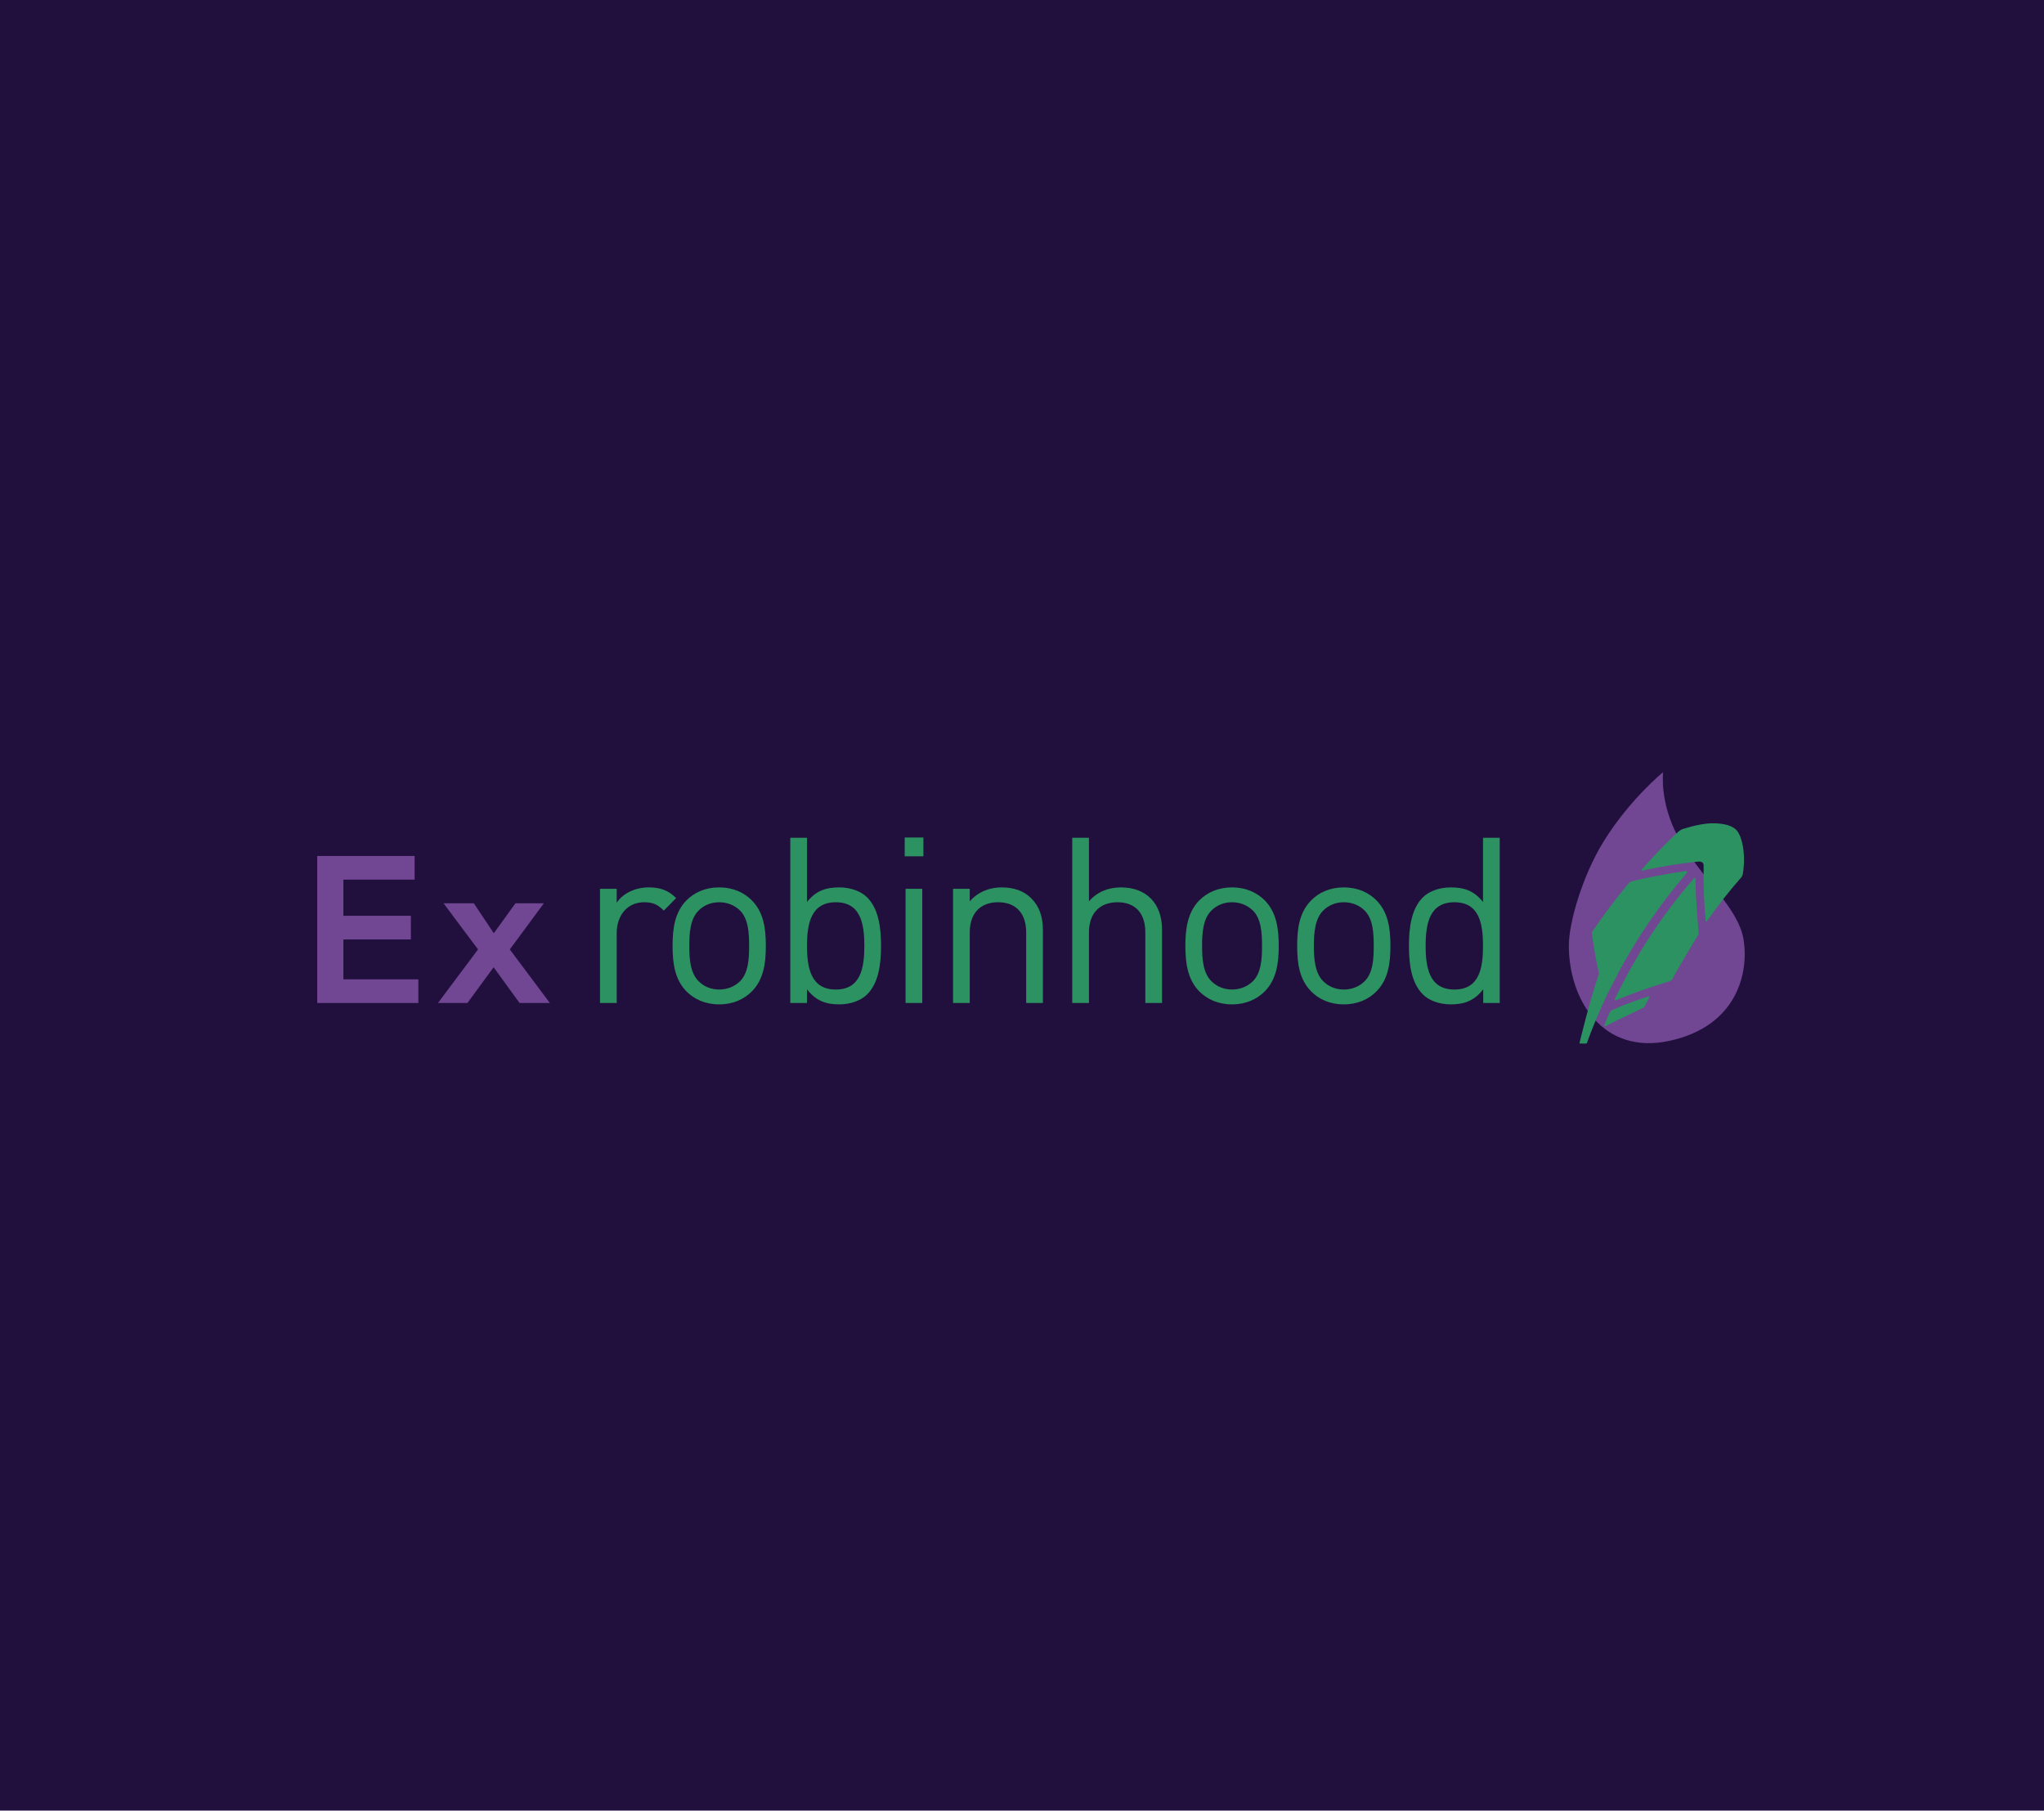
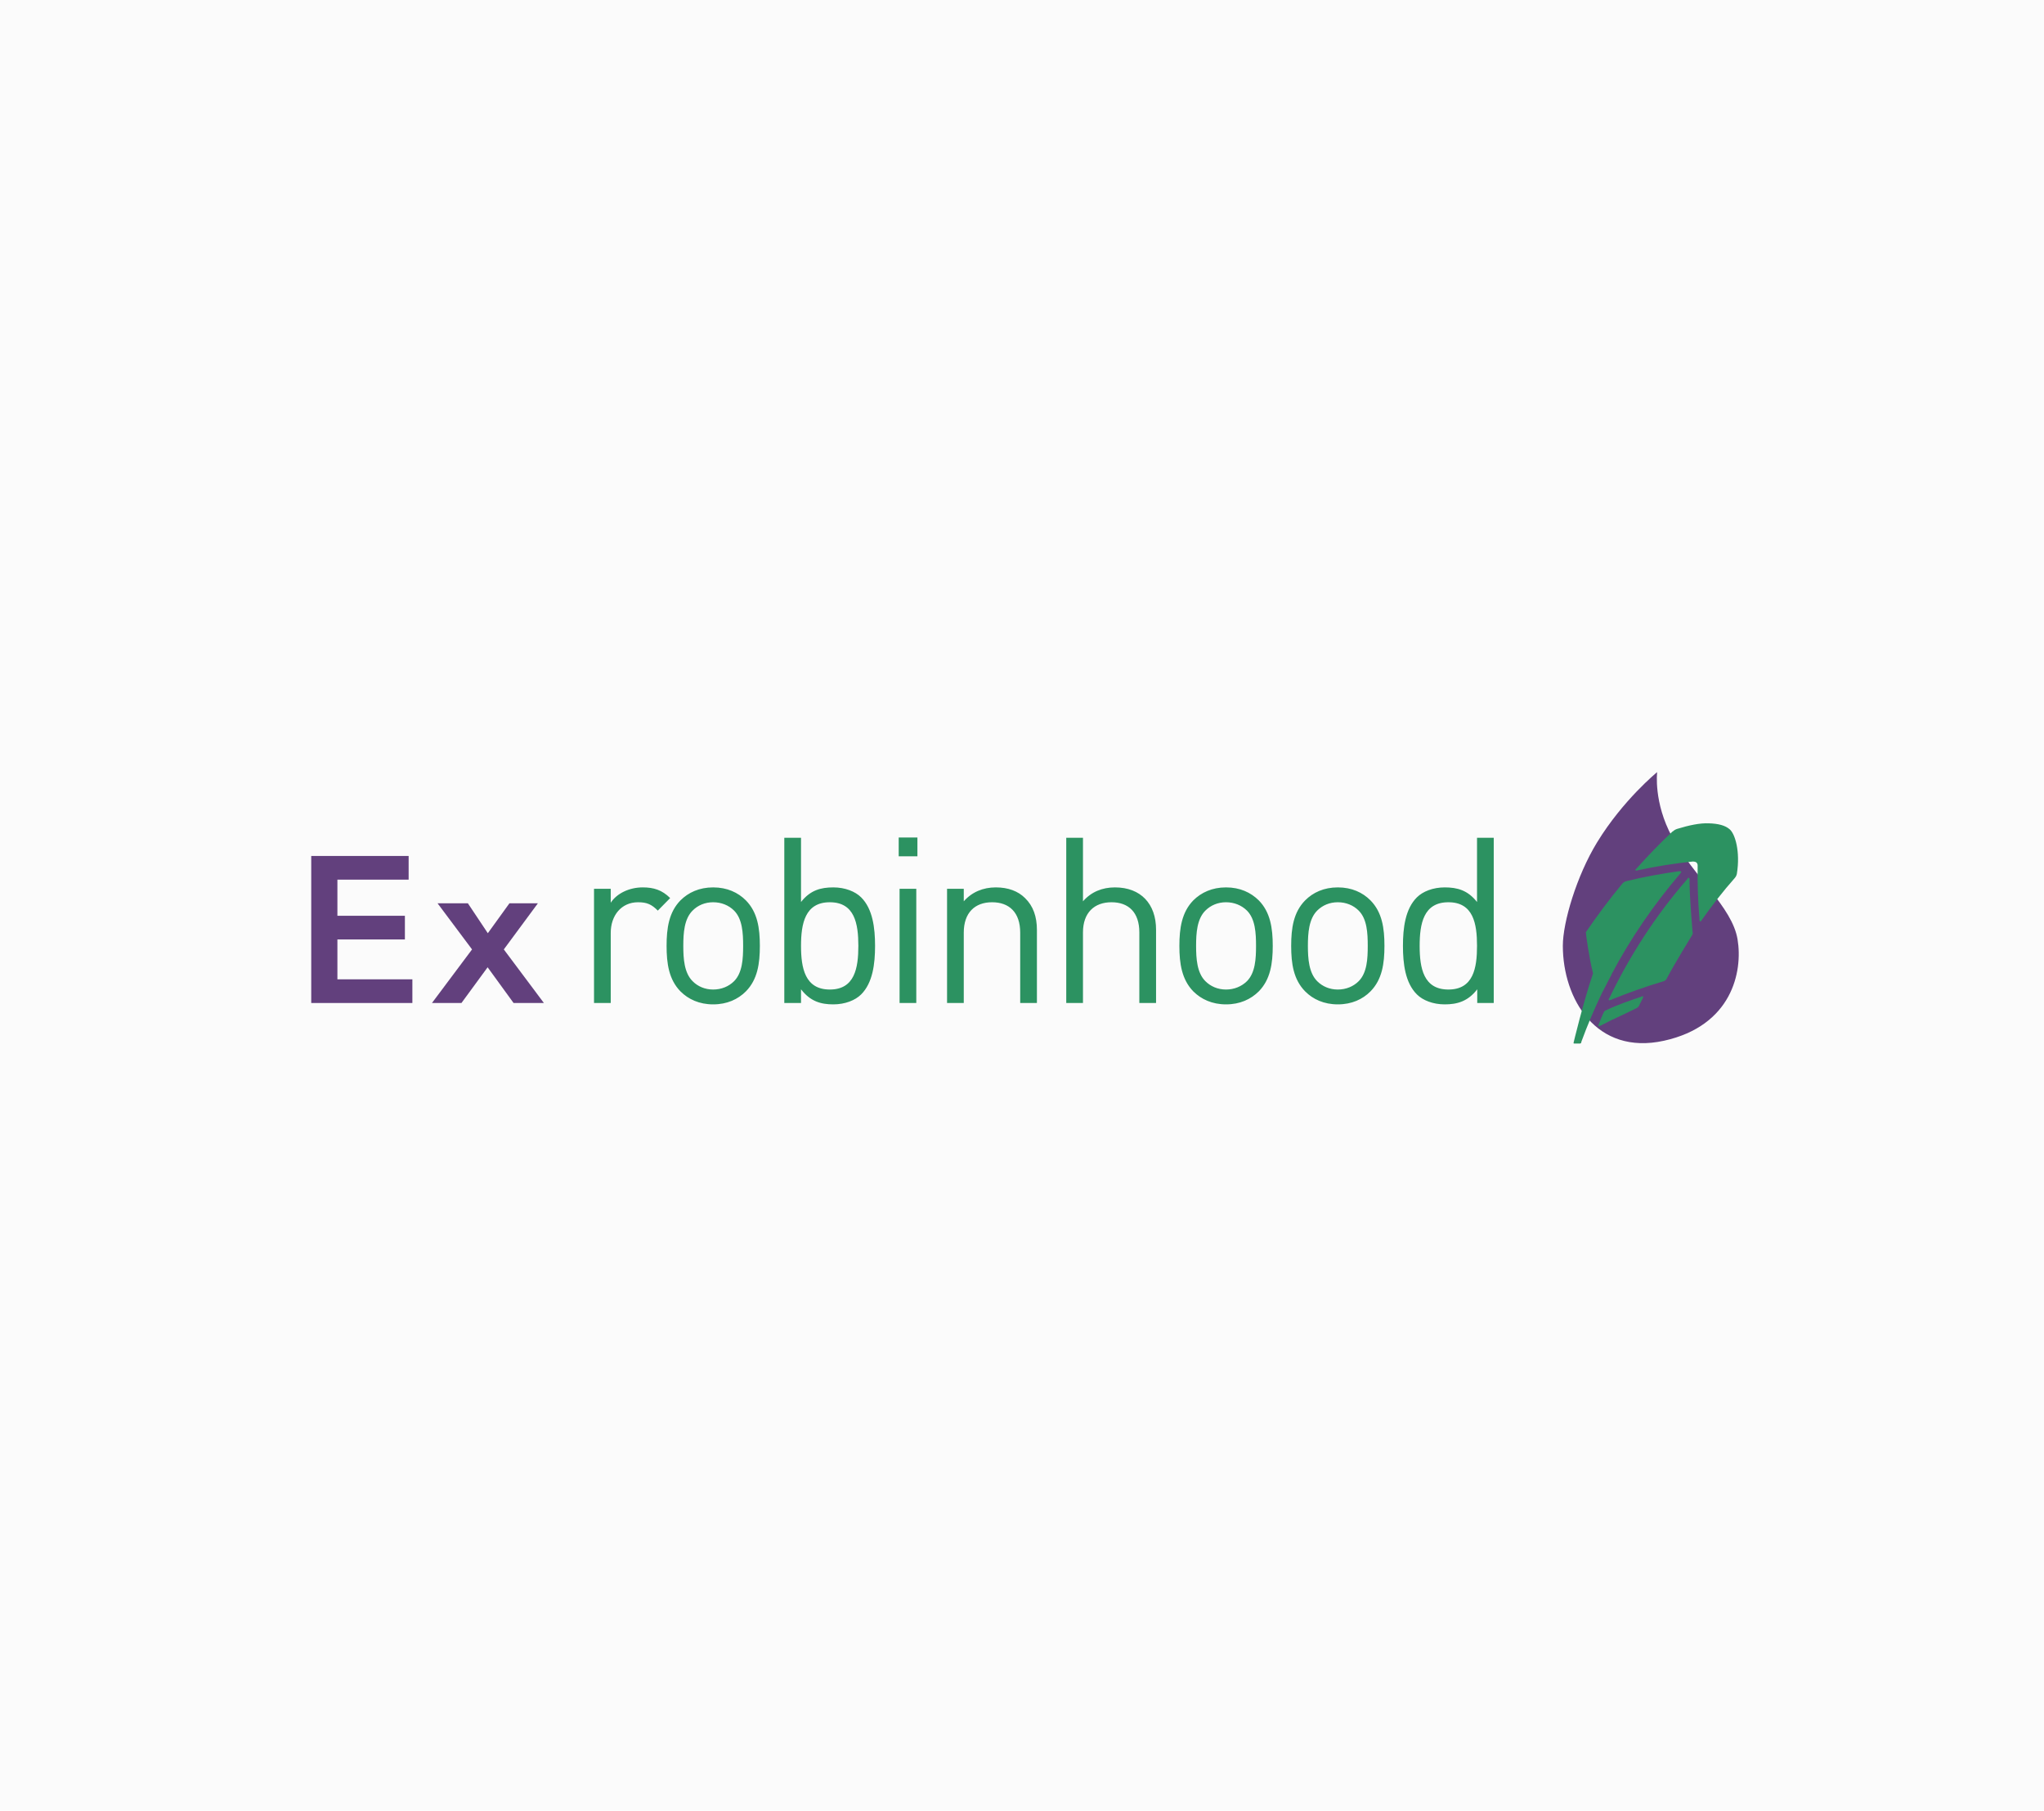
<svg xmlns="http://www.w3.org/2000/svg" width="683" height="605" viewBox="0 0 683 605" fill="none">
-   <rect width="683" height="605" fill="#210F3E" />
-   <path d="M558.002 347.761C535.33 352.748 524.22 333.708 524.22 316.027C524.22 308.214 528.801 292.688 535.67 281.46C544.345 267.28 555.735 258 555.735 258C555.735 258 554.467 268.111 560.723 279.647C567.958 292.989 580.788 302.994 582.601 313.874C584.415 324.754 580.674 342.774 558.002 347.761Z" fill="#714693" />
-   <path d="M550.849 332.877L550.324 333.092C547.184 334.138 542.481 335.704 538.392 337.694C538.177 337.796 537.976 338.108 537.976 338.108C537.865 338.316 537.753 338.531 537.665 338.74C537.227 339.785 536.515 341.358 536.3 342.085L536.1 342.619V342.82L536.189 342.931H536.3L536.805 342.724C537.976 342.189 539.431 341.358 540.907 340.63H541.004C543.706 339.371 546.392 338.08 549.063 336.758C549.063 336.758 549.373 336.55 549.589 336.239L551.051 333.3V333.093C551.051 332.877 550.939 332.781 550.85 332.877H550.849ZM539.127 328.277C539.342 327.855 540.27 326.074 540.492 325.658V325.554C546.873 313.52 554.627 302.215 563.5 291.85L563.723 291.535C563.836 291.427 563.836 291.324 563.723 291.222C563.612 291.116 563.5 291.008 563.412 291.116H562.996C557.119 291.957 551.161 293.003 545.307 294.465C544.669 294.676 544.358 294.993 544.247 295.089C539.854 300.327 535.766 305.873 531.884 311.531C532.011 311.842 532.011 312.472 532.011 312.472C532.011 312.472 532.939 319.797 534.312 325.242C530.957 335.185 527.819 348.37 527.819 348.37V348.585C527.819 348.689 527.93 348.689 528.019 348.689H530.008C530.113 348.689 530.224 348.586 530.335 348.481L530.424 348.059C532.413 342.619 534.727 337.173 537.228 331.934C537.865 330.778 539.127 328.277 539.127 328.277" fill="#2C9261" />
-   <path d="M566.551 294.051V293.632C566.551 293.524 566.438 293.416 566.35 293.319C566.239 293.319 566.127 293.319 566.023 293.416L565.816 293.732C555.332 305.771 546.657 319.167 539.765 333.51L539.542 333.82V334.139C539.631 334.236 539.631 334.236 539.765 334.236H539.854L540.166 334.139C546.02 331.729 552 329.636 557.958 327.856C558.27 327.751 558.596 327.544 558.797 327.233C561.424 322.209 567.478 312.367 567.478 312.367C567.7 312.051 567.604 311.737 567.604 311.737C567.604 311.737 566.551 300.012 566.551 294.051" fill="#2C9261" />
-   <path d="M579.951 277.093C578.496 275.832 576.269 275.205 572.932 275.105C570.016 274.998 566.438 275.732 562.358 276.986C561.734 277.202 561.311 277.513 560.786 277.924C556.608 281.801 552.638 285.99 548.861 290.178L548.536 290.49C548.439 290.597 548.439 290.697 548.536 290.805C548.639 290.91 548.75 291.01 548.861 290.91L549.278 290.804C555.466 289.443 561.623 288.501 567.701 287.867C568.116 287.867 568.539 287.975 568.843 288.182C569.178 288.501 569.265 288.817 569.265 289.229C569.178 295.305 569.377 301.374 569.89 307.235V307.654C569.89 307.756 570.016 307.864 570.103 307.864H570.216C570.327 307.864 570.416 307.864 570.416 307.756L570.631 307.444C574.08 302.529 577.748 297.813 581.724 293.32C582.139 292.793 582.251 292.478 582.361 292.055C583.601 284.413 581.724 278.559 579.951 277.093Z" fill="#2C9261" />
-   <path d="M225.931 300.084C223.223 297.384 220.418 296.518 216.772 296.518C212.347 296.518 208.156 298.463 206.075 301.639V296.982H200.492V335.143H206.075V311.721C206.075 305.902 209.62 301.484 215.204 301.484C218.153 301.484 219.72 302.178 221.809 304.275L225.931 300.084ZM255.905 316.066C255.905 310.169 255.136 304.815 251.239 300.863C248.613 298.226 244.966 296.519 240.301 296.519C235.656 296.519 232.01 298.226 229.374 300.862C225.505 304.814 224.739 310.168 224.739 316.065C224.739 321.963 225.505 327.305 229.373 331.264C232.01 333.899 235.657 335.608 240.299 335.608C244.966 335.608 248.613 333.9 251.239 331.264C255.136 327.306 255.905 321.963 255.905 316.066ZM250.319 316.066C250.319 320.329 250.077 325.054 247.299 327.853C245.513 329.638 243.027 330.648 240.301 330.648C237.596 330.648 235.181 329.638 233.424 327.853C230.615 325.054 230.325 320.329 230.325 316.066C230.325 311.795 230.615 307.068 233.424 304.275C235.18 302.487 237.596 301.483 240.301 301.483C243.027 301.483 245.513 302.487 247.299 304.275C250.077 307.068 250.32 311.795 250.32 316.066H250.319ZM294.401 316.066C294.401 310.087 293.635 303.73 289.766 299.862C287.756 297.847 284.324 296.519 280.455 296.519C276.265 296.519 272.761 297.448 269.659 301.402V279.931H264.074V335.143H269.659V330.568C272.761 334.597 276.265 335.608 280.455 335.608C284.324 335.608 287.756 334.284 289.766 332.265C293.635 328.396 294.401 322.033 294.401 316.066ZM288.817 316.066C288.817 323.508 287.575 330.648 279.284 330.648C271.003 330.648 269.659 323.508 269.659 316.066C269.659 308.619 271.003 301.484 279.284 301.484C287.575 301.484 288.817 308.619 288.817 316.066ZM308.177 335.143V296.982H302.593V335.143H308.177ZM308.553 286.127V279.85H302.301V286.127H308.553ZM348.484 335.143V310.712C348.484 306.289 347.239 302.721 344.513 300.084C342.181 297.755 338.859 296.518 334.738 296.518C330.497 296.518 326.769 298.069 324.042 301.171V296.982H318.458V335.143H324.042V311.641C324.042 304.972 327.76 301.484 333.496 301.484C339.252 301.484 342.899 304.89 342.899 311.641V335.143H348.484ZM388.295 335.143V310.631C388.295 302.022 383.184 296.519 374.568 296.519C370.306 296.519 366.65 298 363.874 301.17V279.931H358.287V335.143H363.874V311.562C363.874 304.972 367.669 301.483 373.408 301.483C379.134 301.483 382.708 304.89 382.708 311.562V335.143H388.295ZM427.287 316.066C427.287 310.169 426.499 304.815 422.622 300.863C419.963 298.226 416.338 296.519 411.673 296.519C407.039 296.519 403.384 298.226 400.736 300.862C396.888 304.814 396.089 310.168 396.089 316.065C396.089 321.963 396.888 327.305 400.736 331.264C403.384 333.899 407.039 335.608 411.673 335.608C416.338 335.608 419.963 333.9 422.622 331.264C426.499 327.306 427.287 321.963 427.287 316.066ZM421.702 316.066C421.702 320.329 421.46 325.054 418.672 327.853C416.864 329.638 414.379 330.648 411.673 330.648C408.965 330.648 406.563 329.638 404.774 327.853C401.968 325.054 401.675 320.329 401.675 316.066C401.675 311.795 401.968 307.068 404.774 304.275C406.563 302.487 408.965 301.483 411.673 301.483C414.379 301.483 416.864 302.487 418.672 304.275C421.46 307.068 421.702 311.795 421.702 316.066ZM464.612 316.066C464.612 310.169 463.845 304.815 459.949 300.863C457.34 298.226 453.696 296.519 449.031 296.519C444.384 296.519 440.718 298.226 438.114 300.862C434.214 304.814 433.447 310.168 433.447 316.065C433.447 321.963 434.214 327.305 438.114 331.264C440.719 333.899 444.384 335.608 449.031 335.608C453.697 335.608 457.34 333.9 459.948 331.264C463.845 327.306 464.611 321.963 464.611 316.066H464.612ZM459.028 316.066C459.028 320.329 458.806 325.054 456.008 327.853C454.241 329.638 451.755 330.648 449.031 330.648C446.304 330.648 443.918 329.638 442.133 327.853C439.356 325.054 439.03 320.329 439.03 316.066C439.03 311.795 439.356 307.068 442.133 304.275C443.919 302.487 446.304 301.483 449.031 301.483C451.755 301.483 454.241 302.487 456.008 304.275C458.806 307.068 459.028 311.795 459.028 316.066ZM501.131 335.143V279.931H495.546V301.402C492.434 297.448 488.94 296.519 484.749 296.519C480.872 296.519 477.449 297.847 475.438 299.862C471.559 303.731 470.793 310.088 470.793 316.066C470.793 322.033 471.56 328.396 475.438 332.265C477.449 334.284 480.872 335.608 484.749 335.608C488.94 335.608 492.516 334.597 495.617 330.568V335.143H501.131ZM495.546 316.066C495.546 323.508 494.305 330.648 485.982 330.648C477.67 330.648 476.378 323.508 476.378 316.066C476.378 308.619 477.671 301.484 485.982 301.484C494.305 301.484 495.546 308.619 495.546 316.066Z" fill="#2C9261" />
-   <path d="M106 286.018H138.545V293.928H114.743V306.003H137.296V313.913H114.743V327.237H139.794V335.147H106V286.018Z" fill="#714693" />
-   <path d="M159.733 317.244L148.213 301.839H158.345L165.006 311.832L172.223 301.839H181.73L170.35 317.244L183.742 335.147H173.611L164.937 323.212L156.194 335.147H146.34L159.733 317.244Z" fill="#714693" />
+   <rect width="683" height="605" fill="#FBFBFB" />
+   <path d="M556.002 347.761C533.33 352.748 522.22 333.708 522.22 316.027C522.22 308.214 526.801 292.688 533.67 281.46C542.345 267.28 553.735 258 553.735 258C553.735 258 552.467 268.111 558.723 279.647C565.958 292.989 578.788 302.994 580.601 313.874C582.415 324.754 578.674 342.774 556.002 347.761Z" fill="#62407D" />
+   <path d="M548.849 332.877L548.324 333.092C545.184 334.138 540.481 335.704 536.393 337.694C536.177 337.796 535.976 338.108 535.976 338.108C535.866 338.316 535.753 338.531 535.665 338.74C535.227 339.785 534.515 341.358 534.3 342.085L534.1 342.619V342.82L534.189 342.931H534.3L534.805 342.724C535.976 342.189 537.431 341.358 538.907 340.63H539.004C541.706 339.371 544.392 338.08 547.063 336.758C547.063 336.758 547.373 336.55 547.589 336.239L549.051 333.3V333.093C549.051 332.877 548.939 332.781 548.85 332.877H548.849ZM537.127 328.277C537.342 327.855 538.27 326.074 538.492 325.658V325.554C544.873 313.52 552.627 302.215 561.5 291.85L561.723 291.535C561.836 291.427 561.836 291.324 561.723 291.222C561.612 291.116 561.5 291.008 561.412 291.116H560.996C555.119 291.957 549.161 293.003 543.307 294.465C542.669 294.676 542.358 294.993 542.247 295.089C537.854 300.327 533.766 305.873 529.884 311.531C530.011 311.842 530.011 312.472 530.011 312.472C530.011 312.472 530.939 319.797 532.312 325.242C528.957 335.185 525.819 348.37 525.819 348.37V348.585C525.819 348.689 525.931 348.689 526.019 348.689H528.008C528.113 348.689 528.224 348.586 528.335 348.481L528.424 348.059C530.413 342.619 532.727 337.173 535.228 331.934C535.866 330.778 537.127 328.277 537.127 328.277" fill="#2C9261" />
+   <path d="M564.551 294.051V293.632C564.551 293.524 564.438 293.416 564.35 293.319C564.239 293.319 564.127 293.319 564.023 293.416L563.816 293.732C553.332 305.771 544.657 319.167 537.765 333.51L537.542 333.82V334.139C537.631 334.236 537.631 334.236 537.765 334.236H537.854L538.166 334.139C544.02 331.729 550 329.636 555.958 327.856C556.27 327.751 556.596 327.544 556.797 327.233C559.424 322.209 565.478 312.367 565.478 312.367C565.7 312.051 565.604 311.737 565.604 311.737C565.604 311.737 564.551 300.012 564.551 294.051" fill="#2C9261" />
+   <path d="M577.951 277.093C576.496 275.832 574.269 275.205 570.932 275.105C568.016 274.998 564.438 275.732 560.358 276.986C559.734 277.202 559.311 277.513 558.786 277.924C554.608 281.801 550.638 285.99 546.861 290.178L546.536 290.49C546.439 290.597 546.439 290.697 546.536 290.805C546.639 290.91 546.75 291.01 546.861 290.91L547.278 290.804C553.466 289.443 559.623 288.501 565.7 287.867C566.116 287.867 566.539 287.975 566.843 288.182C567.178 288.501 567.265 288.817 567.265 289.229C567.178 295.305 567.377 301.374 567.89 307.235V307.654C567.89 307.756 568.016 307.864 568.103 307.864H568.216C568.327 307.864 568.416 307.864 568.416 307.756L568.631 307.444C572.08 302.529 575.748 297.813 579.724 293.32C580.139 292.793 580.251 292.478 580.361 292.055C581.601 284.413 579.724 278.559 577.951 277.093Z" fill="#2C9261" />
+   <path d="M223.931 300.084C221.223 297.384 218.418 296.518 214.772 296.518C210.347 296.518 206.156 298.463 204.075 301.639V296.982H198.492V335.143H204.075V311.721C204.075 305.902 207.62 301.484 213.204 301.484C216.153 301.484 217.72 302.178 219.809 304.275L223.931 300.084ZM253.905 316.066C253.905 310.169 253.136 304.815 249.239 300.863C246.613 298.226 242.966 296.519 238.301 296.519C233.656 296.519 230.01 298.226 227.374 300.862C223.505 304.814 222.739 310.168 222.739 316.065C222.739 321.963 223.505 327.305 227.373 331.264C230.01 333.899 233.657 335.608 238.299 335.608C242.966 335.608 246.613 333.9 249.239 331.264C253.136 327.306 253.905 321.963 253.905 316.066ZM248.319 316.066C248.319 320.329 248.077 325.054 245.299 327.853C243.513 329.638 241.027 330.648 238.301 330.648C235.596 330.648 233.181 329.638 231.424 327.853C228.615 325.054 228.325 320.329 228.325 316.066C228.325 311.795 228.615 307.068 231.424 304.275C233.18 302.487 235.596 301.483 238.301 301.483C241.027 301.483 243.513 302.487 245.299 304.275C248.077 307.068 248.32 311.795 248.32 316.066H248.319ZM292.401 316.066C292.401 310.087 291.635 303.73 287.766 299.862C285.756 297.847 282.324 296.519 278.455 296.519C274.265 296.519 270.761 297.448 267.659 301.402V279.931H262.074V335.143H267.659V330.568C270.761 334.597 274.265 335.608 278.455 335.608C282.324 335.608 285.756 334.284 287.766 332.265C291.635 328.396 292.401 322.033 292.401 316.066ZM286.817 316.066C286.817 323.508 285.575 330.648 277.284 330.648C269.003 330.648 267.659 323.508 267.659 316.066C267.659 308.619 269.003 301.484 277.284 301.484C285.575 301.484 286.817 308.619 286.817 316.066ZM306.177 335.143V296.982H300.593V335.143H306.177ZM306.553 286.127V279.85H300.301V286.127H306.553ZM346.484 335.143V310.712C346.484 306.289 345.239 302.721 342.513 300.084C340.181 297.755 336.859 296.518 332.738 296.518C328.497 296.518 324.769 298.069 322.042 301.171V296.982H316.458V335.143H322.042V311.641C322.042 304.972 325.76 301.484 331.496 301.484C337.252 301.484 340.899 304.89 340.899 311.641V335.143H346.484ZM386.295 335.143V310.631C386.295 302.022 381.184 296.519 372.568 296.519C368.306 296.519 364.65 298 361.874 301.17V279.931H356.287V335.143H361.874V311.562C361.874 304.972 365.669 301.483 371.408 301.483C377.134 301.483 380.708 304.89 380.708 311.562V335.143H386.295ZM425.287 316.066C425.287 310.169 424.499 304.815 420.622 300.863C417.963 298.226 414.338 296.519 409.673 296.519C405.039 296.519 401.384 298.226 398.736 300.862C394.888 304.814 394.089 310.168 394.089 316.065C394.089 321.963 394.888 327.305 398.736 331.264C401.384 333.899 405.039 335.608 409.673 335.608C414.338 335.608 417.963 333.9 420.622 331.264C424.499 327.306 425.287 321.963 425.287 316.066ZM419.702 316.066C419.702 320.329 419.46 325.054 416.672 327.853C414.864 329.638 412.379 330.648 409.673 330.648C406.965 330.648 404.563 329.638 402.774 327.853C399.968 325.054 399.675 320.329 399.675 316.066C399.675 311.795 399.968 307.068 402.774 304.275C404.563 302.487 406.965 301.483 409.673 301.483C412.379 301.483 414.864 302.487 416.672 304.275C419.46 307.068 419.702 311.795 419.702 316.066ZM462.612 316.066C462.612 310.169 461.845 304.815 457.949 300.863C455.34 298.226 451.696 296.519 447.031 296.519C442.384 296.519 438.718 298.226 436.114 300.862C432.214 304.814 431.447 310.168 431.447 316.065C431.447 321.963 432.214 327.305 436.114 331.264C438.719 333.899 442.384 335.608 447.031 335.608C451.697 335.608 455.34 333.9 457.948 331.264C461.845 327.306 462.611 321.963 462.611 316.066H462.612ZM457.028 316.066C457.028 320.329 456.806 325.054 454.008 327.853C452.241 329.638 449.755 330.648 447.031 330.648C444.304 330.648 441.918 329.638 440.133 327.853C437.356 325.054 437.03 320.329 437.03 316.066C437.03 311.795 437.356 307.068 440.133 304.275C441.919 302.487 444.304 301.483 447.031 301.483C449.755 301.483 452.241 302.487 454.008 304.275C456.806 307.068 457.028 311.795 457.028 316.066ZM499.131 335.143V279.931H493.546V301.402C490.434 297.448 486.94 296.519 482.749 296.519C478.872 296.519 475.449 297.847 473.438 299.862C469.559 303.731 468.793 310.088 468.793 316.066C468.793 322.033 469.56 328.396 473.438 332.265C475.449 334.284 478.872 335.608 482.749 335.608C486.94 335.608 490.516 334.597 493.617 330.568V335.143H499.131ZM493.546 316.066C493.546 323.508 492.305 330.648 483.982 330.648C475.67 330.648 474.378 323.508 474.378 316.066C474.378 308.619 475.671 301.484 483.982 301.484C492.305 301.484 493.546 308.619 493.546 316.066Z" fill="#2C9261" />
+   <path d="M104 286.018H136.545V293.928H112.743V306.003H135.296V313.913H112.743V327.237H137.794V335.147H104V286.018Z" fill="#62407D" />
+   <path d="M157.733 317.244L146.213 301.839H156.345L163.006 311.832L170.223 301.839H179.73L168.35 317.244L181.742 335.147H171.611L162.937 323.212L154.194 335.147H144.34L157.733 317.244Z" fill="#62407D" />
</svg>
